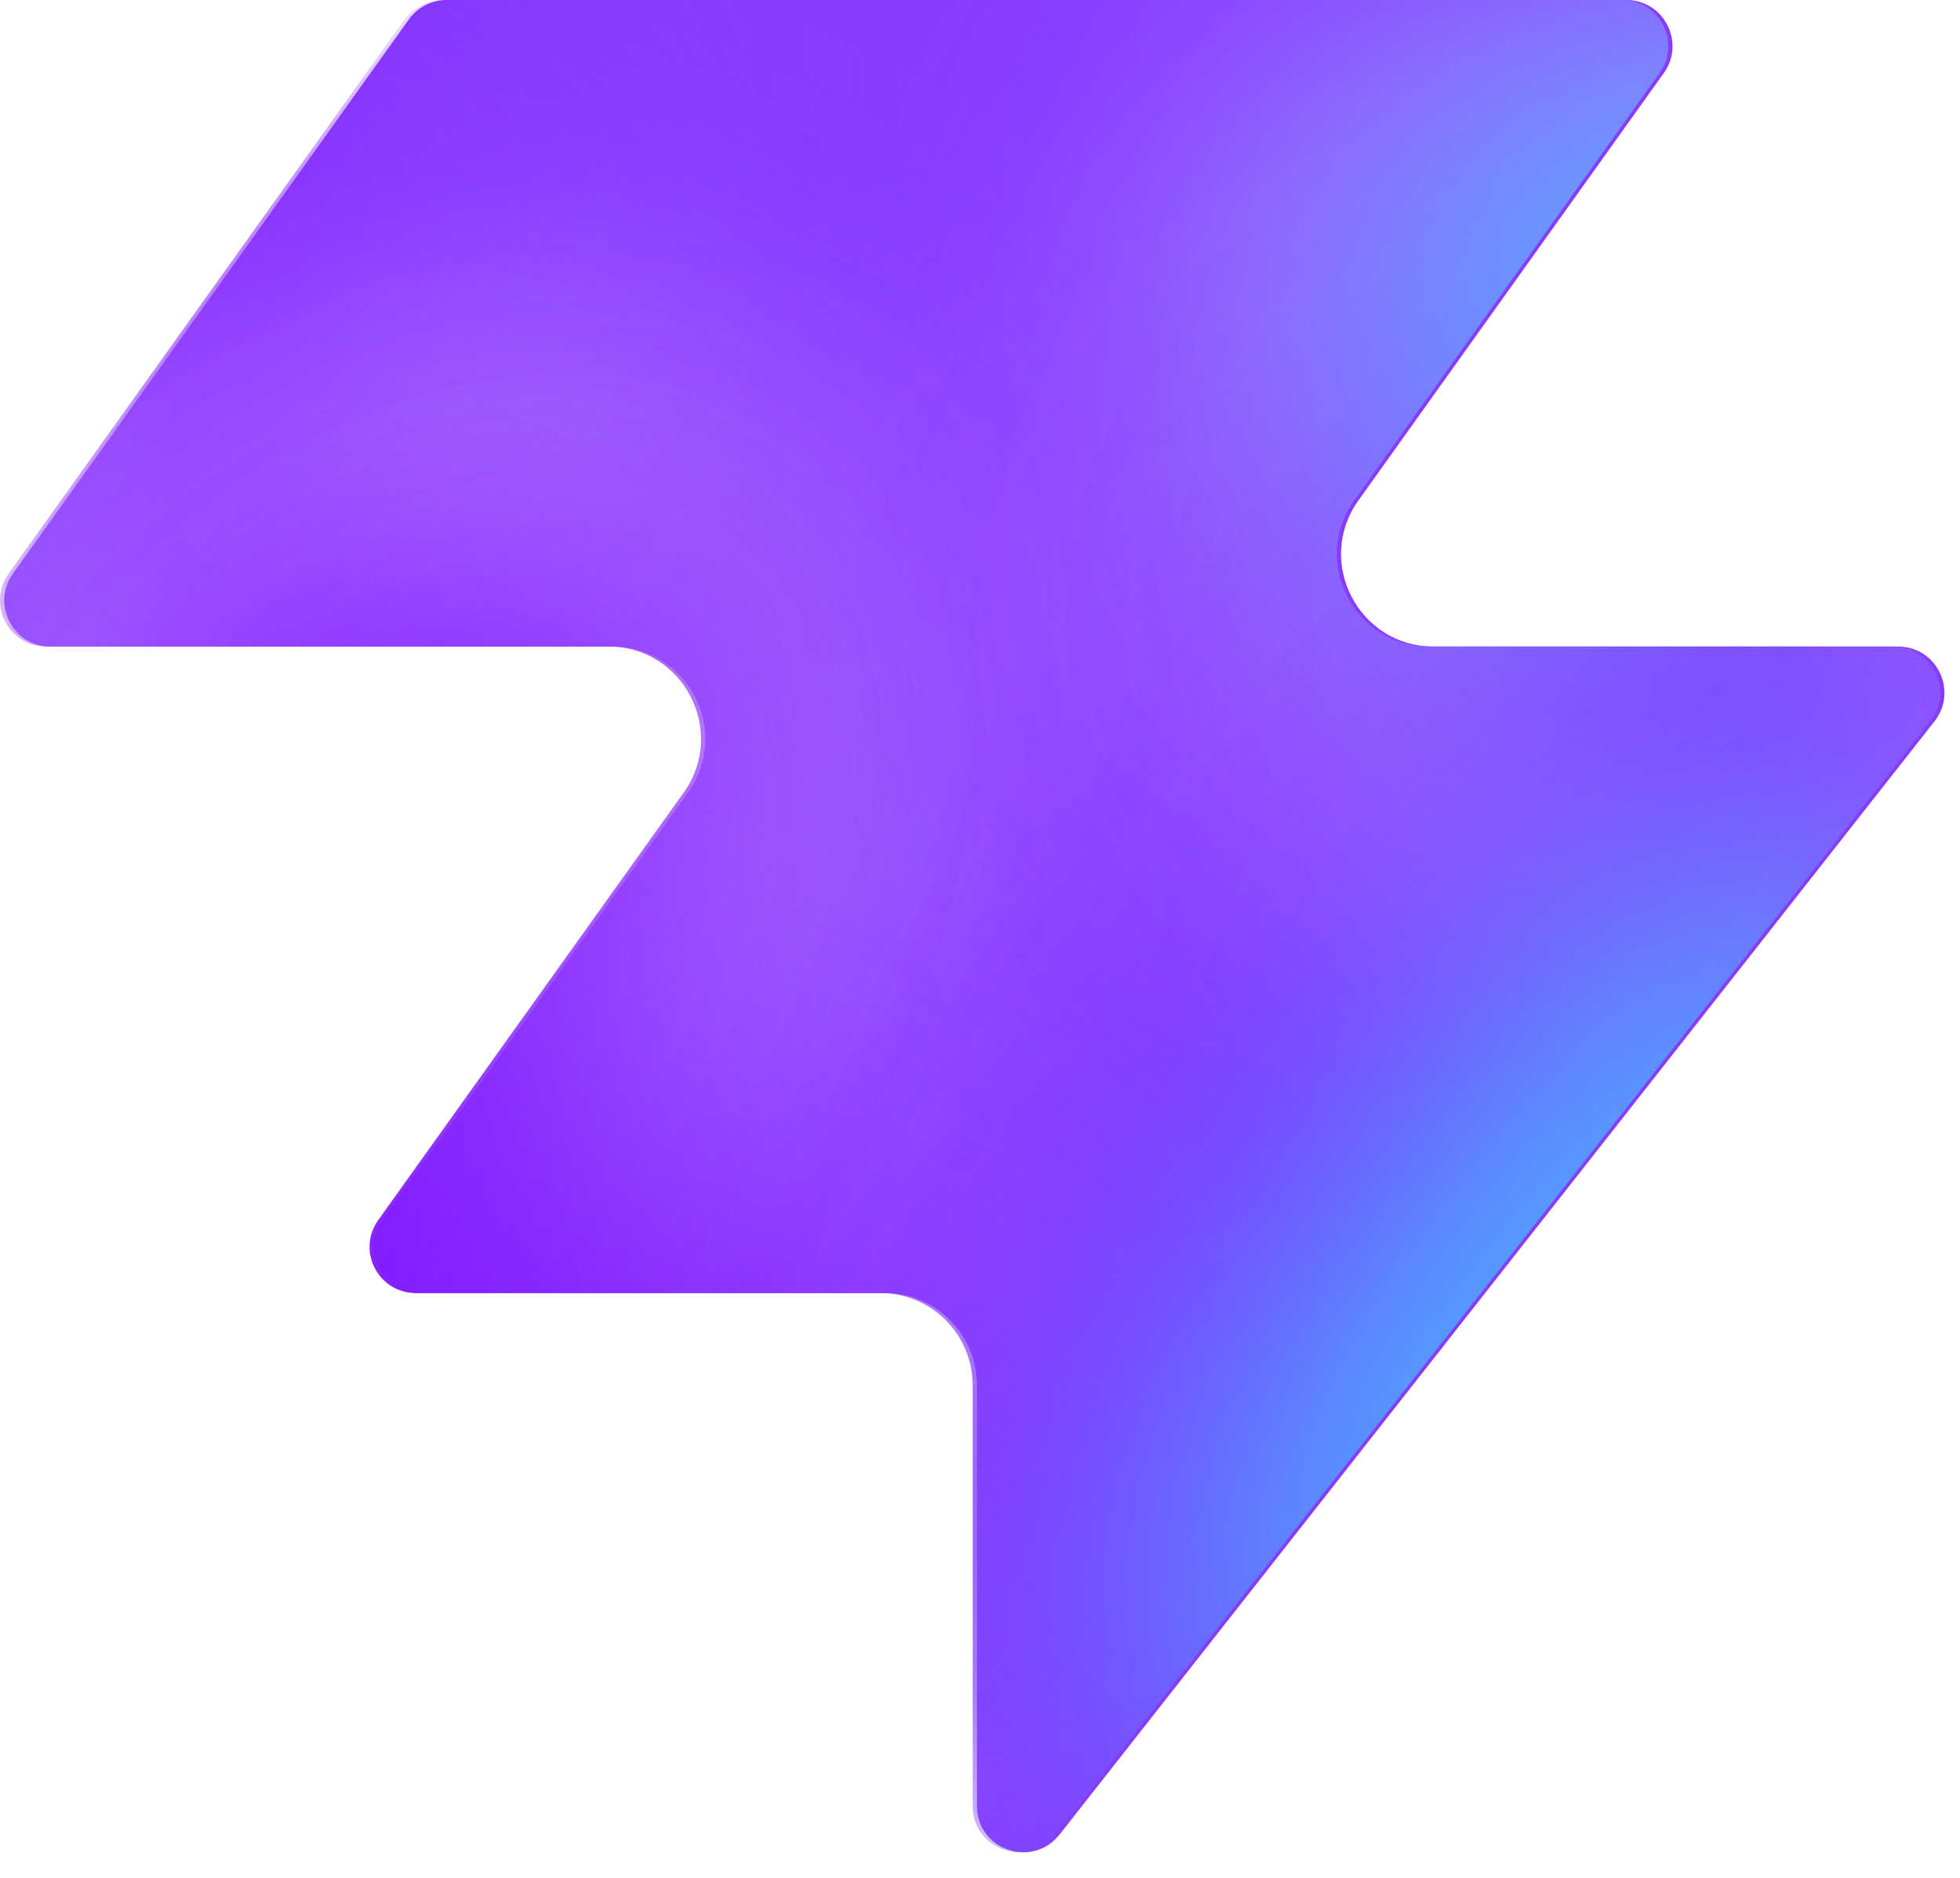
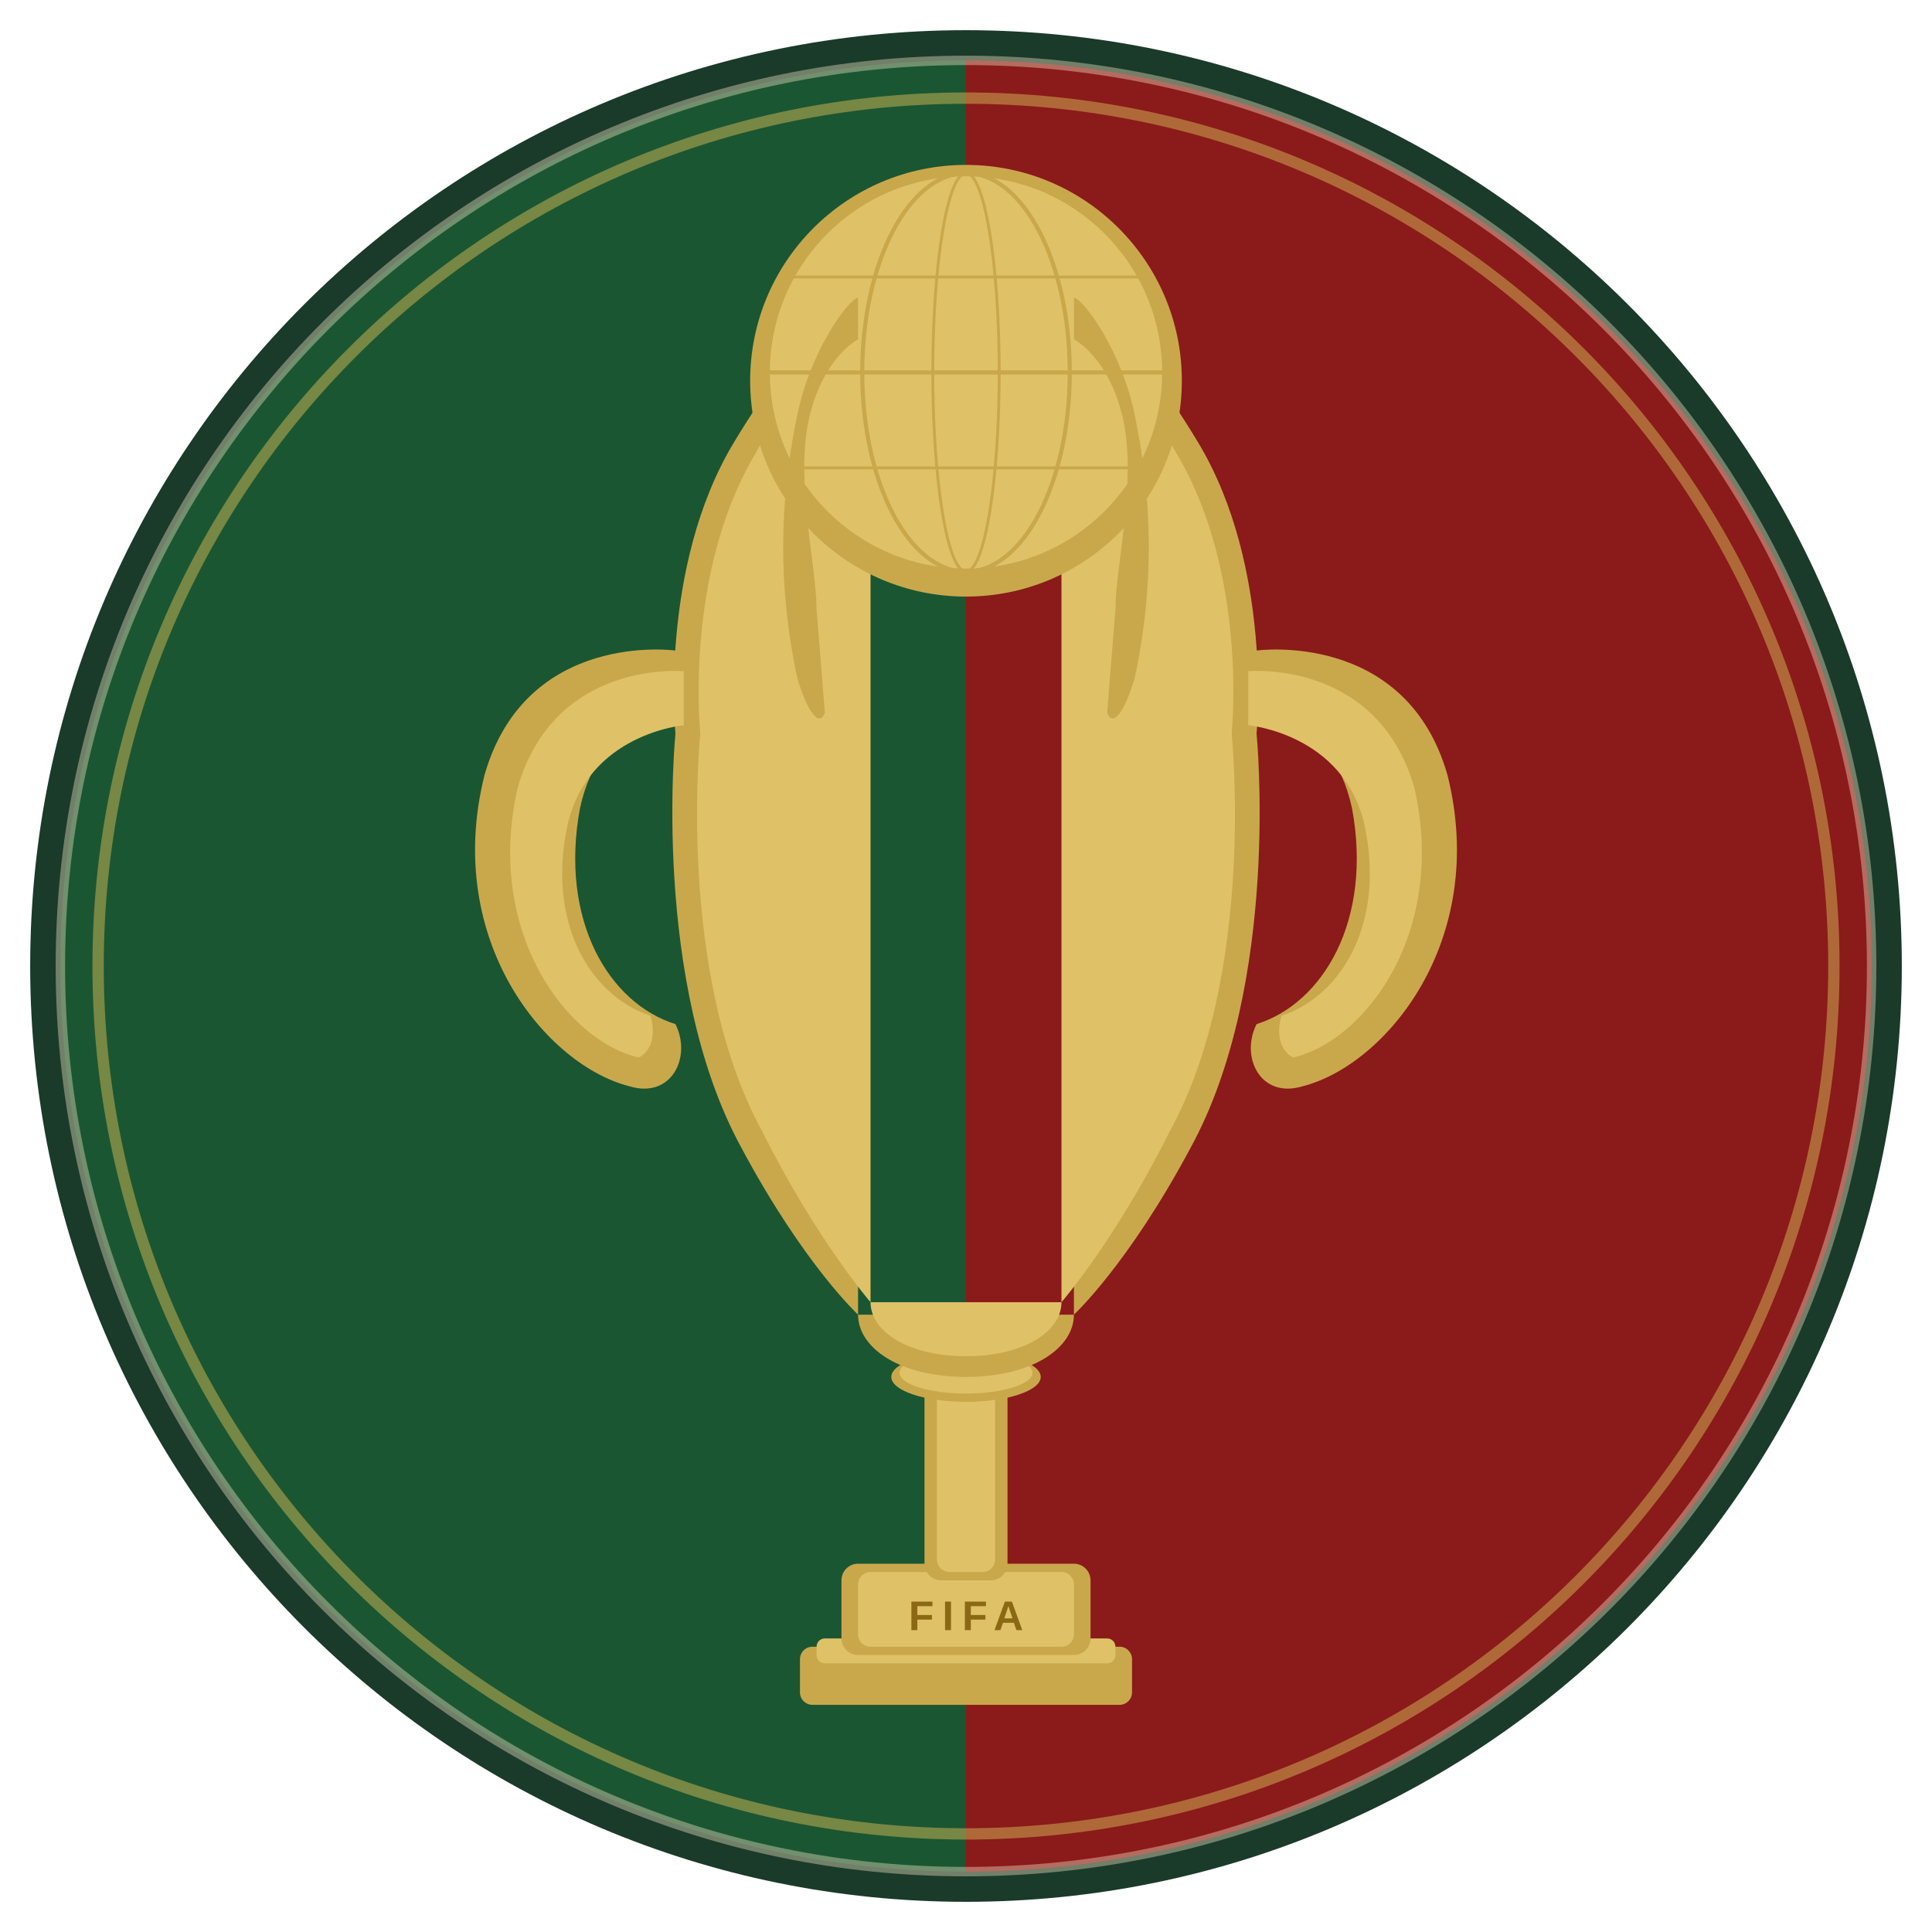
- <svg xmlns="http://www.w3.org/2000/svg" width="48" height="46" fill="none" viewBox="0 0 48 46">
-   <path fill="#863bff" d="M25.946 44.938c-.664.845-2.021.375-2.021-.698V33.937a2.26 2.26 0 0 0-2.262-2.262H10.287c-.92 0-1.456-1.04-.92-1.788l7.48-10.471c1.07-1.497 0-3.578-1.842-3.578H1.237c-.92 0-1.456-1.04-.92-1.788L10.013.474c.214-.297.556-.474.92-.474h28.894c.92 0 1.456 1.04.92 1.788l-7.48 10.471c-1.07 1.498 0 3.579 1.842 3.579h11.377c.943 0 1.473 1.088.89 1.83L25.947 44.94z" style="fill:#863bff;fill:color(display-p3 .525 .23 1);fill-opacity:1" />
-   <mask id="a" width="48" height="46" x="0" y="0" maskUnits="userSpaceOnUse" style="mask-type:alpha">
-     <path fill="#000" d="M25.842 44.938c-.664.844-2.021.375-2.021-.698V33.937a2.26 2.26 0 0 0-2.262-2.262H10.183c-.92 0-1.456-1.04-.92-1.788l7.48-10.471c1.07-1.498 0-3.579-1.842-3.579H1.133c-.92 0-1.456-1.04-.92-1.787L9.91.473c.214-.297.556-.474.92-.474h28.894c.92 0 1.456 1.04.92 1.788l-7.48 10.471c-1.07 1.498 0 3.578 1.842 3.578h11.377c.943 0 1.473 1.088.89 1.832L25.843 44.94z" style="fill:#000;fill-opacity:1" />
-   </mask>
-   <g mask="url(#a)">
-     <g filter="url(#b)">
-       <ellipse cx="5.508" cy="14.704" fill="#ede6ff" rx="5.508" ry="14.704" style="fill:#ede6ff;fill:color(display-p3 .927 .903 1);fill-opacity:1" transform="matrix(.00324 1 1 -.00324 -4.47 31.516)" />
-     </g>
-     <g filter="url(#c)">
-       <ellipse cx="10.399" cy="29.851" fill="#ede6ff" rx="10.399" ry="29.851" style="fill:#ede6ff;fill:color(display-p3 .927 .903 1);fill-opacity:1" transform="matrix(.00324 1 1 -.00324 -39.328 7.883)" />
-     </g>
-     <g filter="url(#d)">
-       <ellipse cx="5.508" cy="30.487" fill="#7e14ff" rx="5.508" ry="30.487" style="fill:#7e14ff;fill:color(display-p3 .492 .077 1);fill-opacity:1" transform="rotate(89.814 -25.913 -14.639)scale(1 -1)" />
-     </g>
-     <g filter="url(#e)">
-       <ellipse cx="5.508" cy="30.599" fill="#7e14ff" rx="5.508" ry="30.599" style="fill:#7e14ff;fill:color(display-p3 .492 .077 1);fill-opacity:1" transform="rotate(89.814 -32.644 -3.334)scale(1 -1)" />
-     </g>
-     <g filter="url(#f)">
-       <ellipse cx="5.508" cy="30.599" fill="#7e14ff" rx="5.508" ry="30.599" style="fill:#7e14ff;fill:color(display-p3 .492 .077 1);fill-opacity:1" transform="matrix(.00324 1 1 -.00324 -34.34 30.47)" />
-     </g>
-     <g filter="url(#g)">
-       <ellipse cx="14.072" cy="22.078" fill="#ede6ff" rx="14.072" ry="22.078" style="fill:#ede6ff;fill:color(display-p3 .927 .903 1);fill-opacity:1" transform="rotate(93.35 24.506 48.493)scale(-1 1)" />
-     </g>
-     <g filter="url(#h)">
-       <ellipse cx="3.47" cy="21.501" fill="#7e14ff" rx="3.47" ry="21.501" style="fill:#7e14ff;fill:color(display-p3 .492 .077 1);fill-opacity:1" transform="rotate(89.009 28.708 47.59)scale(-1 1)" />
-     </g>
-     <g filter="url(#i)">
-       <ellipse cx="3.47" cy="21.501" fill="#7e14ff" rx="3.47" ry="21.501" style="fill:#7e14ff;fill:color(display-p3 .492 .077 1);fill-opacity:1" transform="rotate(89.009 28.708 47.59)scale(-1 1)" />
-     </g>
-     <g filter="url(#j)">
-       <ellipse cx=".387" cy="8.972" fill="#7e14ff" rx="4.407" ry="29.108" style="fill:#7e14ff;fill:color(display-p3 .492 .077 1);fill-opacity:1" transform="rotate(39.51 .387 8.972)" />
-     </g>
-     <g filter="url(#k)">
-       <ellipse cx="47.523" cy="-6.092" fill="#7e14ff" rx="4.407" ry="29.108" style="fill:#7e14ff;fill:color(display-p3 .492 .077 1);fill-opacity:1" transform="rotate(37.892 47.523 -6.092)" />
-     </g>
-     <g filter="url(#l)">
-       <ellipse cx="41.412" cy="6.333" fill="#47bfff" rx="5.971" ry="9.665" style="fill:#47bfff;fill:color(display-p3 .28 .748 1);fill-opacity:1" transform="rotate(37.892 41.412 6.333)" />
-     </g>
-     <g filter="url(#m)">
-       <ellipse cx="-1.879" cy="38.332" fill="#7e14ff" rx="4.407" ry="29.108" style="fill:#7e14ff;fill:color(display-p3 .492 .077 1);fill-opacity:1" transform="rotate(37.892 -1.88 38.332)" />
-     </g>
-     <g filter="url(#n)">
-       <ellipse cx="-1.879" cy="38.332" fill="#7e14ff" rx="4.407" ry="29.108" style="fill:#7e14ff;fill:color(display-p3 .492 .077 1);fill-opacity:1" transform="rotate(37.892 -1.88 38.332)" />
-     </g>
-     <g filter="url(#o)">
-       <ellipse cx="35.651" cy="29.907" fill="#7e14ff" rx="4.407" ry="29.108" style="fill:#7e14ff;fill:color(display-p3 .492 .077 1);fill-opacity:1" transform="rotate(37.892 35.651 29.907)" />
-     </g>
-     <g filter="url(#p)">
-       <ellipse cx="38.418" cy="32.4" fill="#47bfff" rx="5.971" ry="15.297" style="fill:#47bfff;fill:color(display-p3 .28 .748 1);fill-opacity:1" transform="rotate(37.892 38.418 32.4)" />
-     </g>
-   </g>
+ <svg xmlns="http://www.w3.org/2000/svg" width="512" height="512" viewBox="0 0 512 512">
  <defs>
-     <filter id="b" width="60.045" height="41.654" x="-19.77" y="16.149" color-interpolation-filters="sRGB" filterUnits="userSpaceOnUse">
-       <feFlood flood-opacity="0" result="BackgroundImageFix" />
-       <feBlend in="SourceGraphic" in2="BackgroundImageFix" result="shape" />
-       <feGaussianBlur result="effect1_foregroundBlur_2002_17158" stdDeviation="7.659" />
-     </filter>
-     <filter id="c" width="90.34" height="51.437" x="-54.613" y="-7.533" color-interpolation-filters="sRGB" filterUnits="userSpaceOnUse">
-       <feFlood flood-opacity="0" result="BackgroundImageFix" />
-       <feBlend in="SourceGraphic" in2="BackgroundImageFix" result="shape" />
-       <feGaussianBlur result="effect1_foregroundBlur_2002_17158" stdDeviation="7.659" />
-     </filter>
-     <filter id="d" width="79.355" height="29.4" x="-49.64" y="2.03" color-interpolation-filters="sRGB" filterUnits="userSpaceOnUse">
-       <feFlood flood-opacity="0" result="BackgroundImageFix" />
-       <feBlend in="SourceGraphic" in2="BackgroundImageFix" result="shape" />
-       <feGaussianBlur result="effect1_foregroundBlur_2002_17158" stdDeviation="4.596" />
-     </filter>
-     <filter id="e" width="79.579" height="29.4" x="-45.045" y="20.029" color-interpolation-filters="sRGB" filterUnits="userSpaceOnUse">
-       <feFlood flood-opacity="0" result="BackgroundImageFix" />
-       <feBlend in="SourceGraphic" in2="BackgroundImageFix" result="shape" />
-       <feGaussianBlur result="effect1_foregroundBlur_2002_17158" stdDeviation="4.596" />
-     </filter>
-     <filter id="f" width="79.579" height="29.4" x="-43.513" y="21.178" color-interpolation-filters="sRGB" filterUnits="userSpaceOnUse">
-       <feFlood flood-opacity="0" result="BackgroundImageFix" />
-       <feBlend in="SourceGraphic" in2="BackgroundImageFix" result="shape" />
-       <feGaussianBlur result="effect1_foregroundBlur_2002_17158" stdDeviation="4.596" />
-     </filter>
-     <filter id="g" width="74.749" height="58.852" x="15.756" y="-17.901" color-interpolation-filters="sRGB" filterUnits="userSpaceOnUse">
-       <feFlood flood-opacity="0" result="BackgroundImageFix" />
-       <feBlend in="SourceGraphic" in2="BackgroundImageFix" result="shape" />
-       <feGaussianBlur result="effect1_foregroundBlur_2002_17158" stdDeviation="7.659" />
-     </filter>
-     <filter id="h" width="61.377" height="25.362" x="23.548" y="2.284" color-interpolation-filters="sRGB" filterUnits="userSpaceOnUse">
-       <feFlood flood-opacity="0" result="BackgroundImageFix" />
-       <feBlend in="SourceGraphic" in2="BackgroundImageFix" result="shape" />
-       <feGaussianBlur result="effect1_foregroundBlur_2002_17158" stdDeviation="4.596" />
-     </filter>
-     <filter id="i" width="61.377" height="25.362" x="23.548" y="2.284" color-interpolation-filters="sRGB" filterUnits="userSpaceOnUse">
-       <feFlood flood-opacity="0" result="BackgroundImageFix" />
-       <feBlend in="SourceGraphic" in2="BackgroundImageFix" result="shape" />
-       <feGaussianBlur result="effect1_foregroundBlur_2002_17158" stdDeviation="4.596" />
-     </filter>
-     <filter id="j" width="56.045" height="63.649" x="-27.636" y="-22.853" color-interpolation-filters="sRGB" filterUnits="userSpaceOnUse">
-       <feFlood flood-opacity="0" result="BackgroundImageFix" />
-       <feBlend in="SourceGraphic" in2="BackgroundImageFix" result="shape" />
-       <feGaussianBlur result="effect1_foregroundBlur_2002_17158" stdDeviation="4.596" />
-     </filter>
-     <filter id="k" width="54.814" height="64.646" x="20.116" y="-38.415" color-interpolation-filters="sRGB" filterUnits="userSpaceOnUse">
-       <feFlood flood-opacity="0" result="BackgroundImageFix" />
-       <feBlend in="SourceGraphic" in2="BackgroundImageFix" result="shape" />
-       <feGaussianBlur result="effect1_foregroundBlur_2002_17158" stdDeviation="4.596" />
-     </filter>
-     <filter id="l" width="33.541" height="35.313" x="24.641" y="-11.323" color-interpolation-filters="sRGB" filterUnits="userSpaceOnUse">
-       <feFlood flood-opacity="0" result="BackgroundImageFix" />
-       <feBlend in="SourceGraphic" in2="BackgroundImageFix" result="shape" />
-       <feGaussianBlur result="effect1_foregroundBlur_2002_17158" stdDeviation="4.596" />
-     </filter>
-     <filter id="m" width="54.814" height="64.646" x="-29.286" y="6.009" color-interpolation-filters="sRGB" filterUnits="userSpaceOnUse">
-       <feFlood flood-opacity="0" result="BackgroundImageFix" />
-       <feBlend in="SourceGraphic" in2="BackgroundImageFix" result="shape" />
-       <feGaussianBlur result="effect1_foregroundBlur_2002_17158" stdDeviation="4.596" />
-     </filter>
-     <filter id="n" width="54.814" height="64.646" x="-29.286" y="6.009" color-interpolation-filters="sRGB" filterUnits="userSpaceOnUse">
-       <feFlood flood-opacity="0" result="BackgroundImageFix" />
-       <feBlend in="SourceGraphic" in2="BackgroundImageFix" result="shape" />
-       <feGaussianBlur result="effect1_foregroundBlur_2002_17158" stdDeviation="4.596" />
-     </filter>
-     <filter id="o" width="54.814" height="64.646" x="8.244" y="-2.416" color-interpolation-filters="sRGB" filterUnits="userSpaceOnUse">
-       <feFlood flood-opacity="0" result="BackgroundImageFix" />
-       <feBlend in="SourceGraphic" in2="BackgroundImageFix" result="shape" />
-       <feGaussianBlur result="effect1_foregroundBlur_2002_17158" stdDeviation="4.596" />
-     </filter>
-     <filter id="p" width="39.409" height="43.623" x="18.713" y="10.588" color-interpolation-filters="sRGB" filterUnits="userSpaceOnUse">
-       <feFlood flood-opacity="0" result="BackgroundImageFix" />
-       <feBlend in="SourceGraphic" in2="BackgroundImageFix" result="shape" />
-       <feGaussianBlur result="effect1_foregroundBlur_2002_17158" stdDeviation="4.596" />
+     <clipPath id="circleClip">
+       <circle cx="256" cy="256" r="240" />
+     </clipPath>
+     <filter id="noise">
+       <feTurbulence type="fractalNoise" baseFrequency="0.65" numOctaves="3" stitchTiles="stitch" />
+       <feColorMatrix type="saturate" values="0" />
+       <feBlend in="SourceGraphic" mode="multiply" result="blend" />
+       <feComponentTransfer>
+         <feFuncA type="linear" slope="0.12" />
+       </feComponentTransfer>
+       <feComposite in2="SourceGraphic" operator="in" />
    </filter>
  </defs>
+   <circle cx="256" cy="256" r="248" fill="#1a3a2a" />
+   <g clip-path="url(#circleClip)">
+     <rect x="0" y="0" width="256" height="512" fill="#1a5632" />
+     <rect x="256" y="0" width="256" height="512" fill="#8b1a1a" />
+   </g>
+   <circle cx="256" cy="256" r="230" fill="none" stroke="#d4b856" stroke-width="3" opacity="0.5" />
+   <circle cx="256" cy="256" r="240" fill="none" stroke="#f5e6c8" stroke-width="2.5" opacity="0.4" />
+   <g transform="translate(256,256) scale(1.1) translate(-256,-256)">
+     <rect x="216" y="420" width="80" height="14" rx="3" fill="#c9a84c" />
+     <rect x="220" y="418" width="72" height="6" rx="2" fill="#dfc268" />
+     <rect x="226" y="400" width="60" height="22" rx="4" fill="#c9a84c" />
+     <rect x="230" y="402" width="52" height="18" rx="3" fill="#dfc268" />
+     <text x="256" y="416" text-anchor="middle" font-size="10" font-weight="bold" fill="#8b6914" font-family="Arial, sans-serif" letter-spacing="2">FIFA</text>
+     <rect x="246" y="350" width="20" height="54" rx="4" fill="#c9a84c" />
+     <rect x="249" y="352" width="14" height="50" rx="3" fill="#dfc268" />
+     <ellipse cx="256" cy="355" rx="18" ry="6" fill="#c9a84c" />
+     <ellipse cx="256" cy="354" rx="16" ry="5" fill="#dfc268" />
+     <path d="M186,200 C186,200 182,160 200,130 C218,100 230,95 230,95 L230,340 C230,348 240,355 256,355 C272,355 282,348 282,340 L282,95 C282,95 294,100 312,130 C330,160 326,200 326,200 C326,200 332,260 310,300 C295,328 282,340 282,340 L230,340 C230,340 217,328 202,300 C180,260 186,200 186,200 Z" fill="#c9a84c" />
+     <path d="M192,200 C192,200 188,162 205,133 C220,106 233,100 233,100 L233,337 C233,344 242,350 256,350 C270,350 279,344 279,337 L279,100 C279,100 292,106 307,133 C324,162 320,200 320,200 C320,200 326,258 305,296 C292,322 279,337 279,337 L233,337 C233,337 220,322 207,296 C186,258 192,200 192,200 Z" fill="#dfc268" />
+     <path d="M186,180 C186,180 150,175 140,210 C130,250 155,280 175,285 C185,288 190,278 186,270 C170,265 158,245 163,218 C168,195 186,195 186,195 Z" fill="#c9a84c" />
+     <path d="M188,185 C188,185 157,182 148,213 C140,248 160,274 177,278 C178,278 182,275 180,268 C165,263 155,245 160,222 C165,200 188,198 188,198 Z" fill="#dfc268" />
+     <path d="M326,180 C326,180 362,175 372,210 C382,250 357,280 337,285 C327,288 322,278 326,270 C342,265 354,245 349,218 C344,195 326,195 326,195 Z" fill="#c9a84c" />
+     <path d="M324,185 C324,185 355,182 364,213 C372,248 352,274 335,278 C334,278 330,275 332,268 C347,263 357,245 352,222 C347,200 324,198 324,198 Z" fill="#dfc268" />
+     <circle cx="256" cy="115" r="52" fill="#c9a84c" />
+     <circle cx="256" cy="113" r="48" fill="#dfc268" />
+     <ellipse cx="256" cy="113" rx="48" ry="48" fill="none" stroke="#c9a84c" stroke-width="1.5" />
+     <ellipse cx="256" cy="113" rx="25" ry="48" fill="none" stroke="#c9a84c" stroke-width="1" />
+     <ellipse cx="256" cy="113" rx="8" ry="48" fill="none" stroke="#c9a84c" stroke-width="0.7" />
+     <line x1="208" y1="113" x2="304" y2="113" stroke="#c9a84c" stroke-width="1" />
+     <line x1="212" y1="90" x2="300" y2="90" stroke="#c9a84c" stroke-width="0.7" />
+     <line x1="212" y1="136" x2="300" y2="136" stroke="#c9a84c" stroke-width="0.7" />
+     <path d="M220,170 C220,160 215,140 218,125 C220,115 225,108 230,105 L230,95 C228,95 218,108 215,125 C210,150 212,170 215,185 C216,190 220,200 222,195 Z" fill="#c9a84c" />
+     <path d="M292,170 C292,160 297,140 294,125 C292,115 287,108 282,105 L282,95 C284,95 294,108 297,125 C302,150 300,170 297,185 C296,190 292,200 290,195 Z" fill="#c9a84c" />
+   </g>
+   <circle cx="256" cy="256" r="240" fill="none" stroke="#f5e6c8" stroke-width="0" filter="url(#noise)" opacity="0.3" />
</svg>
